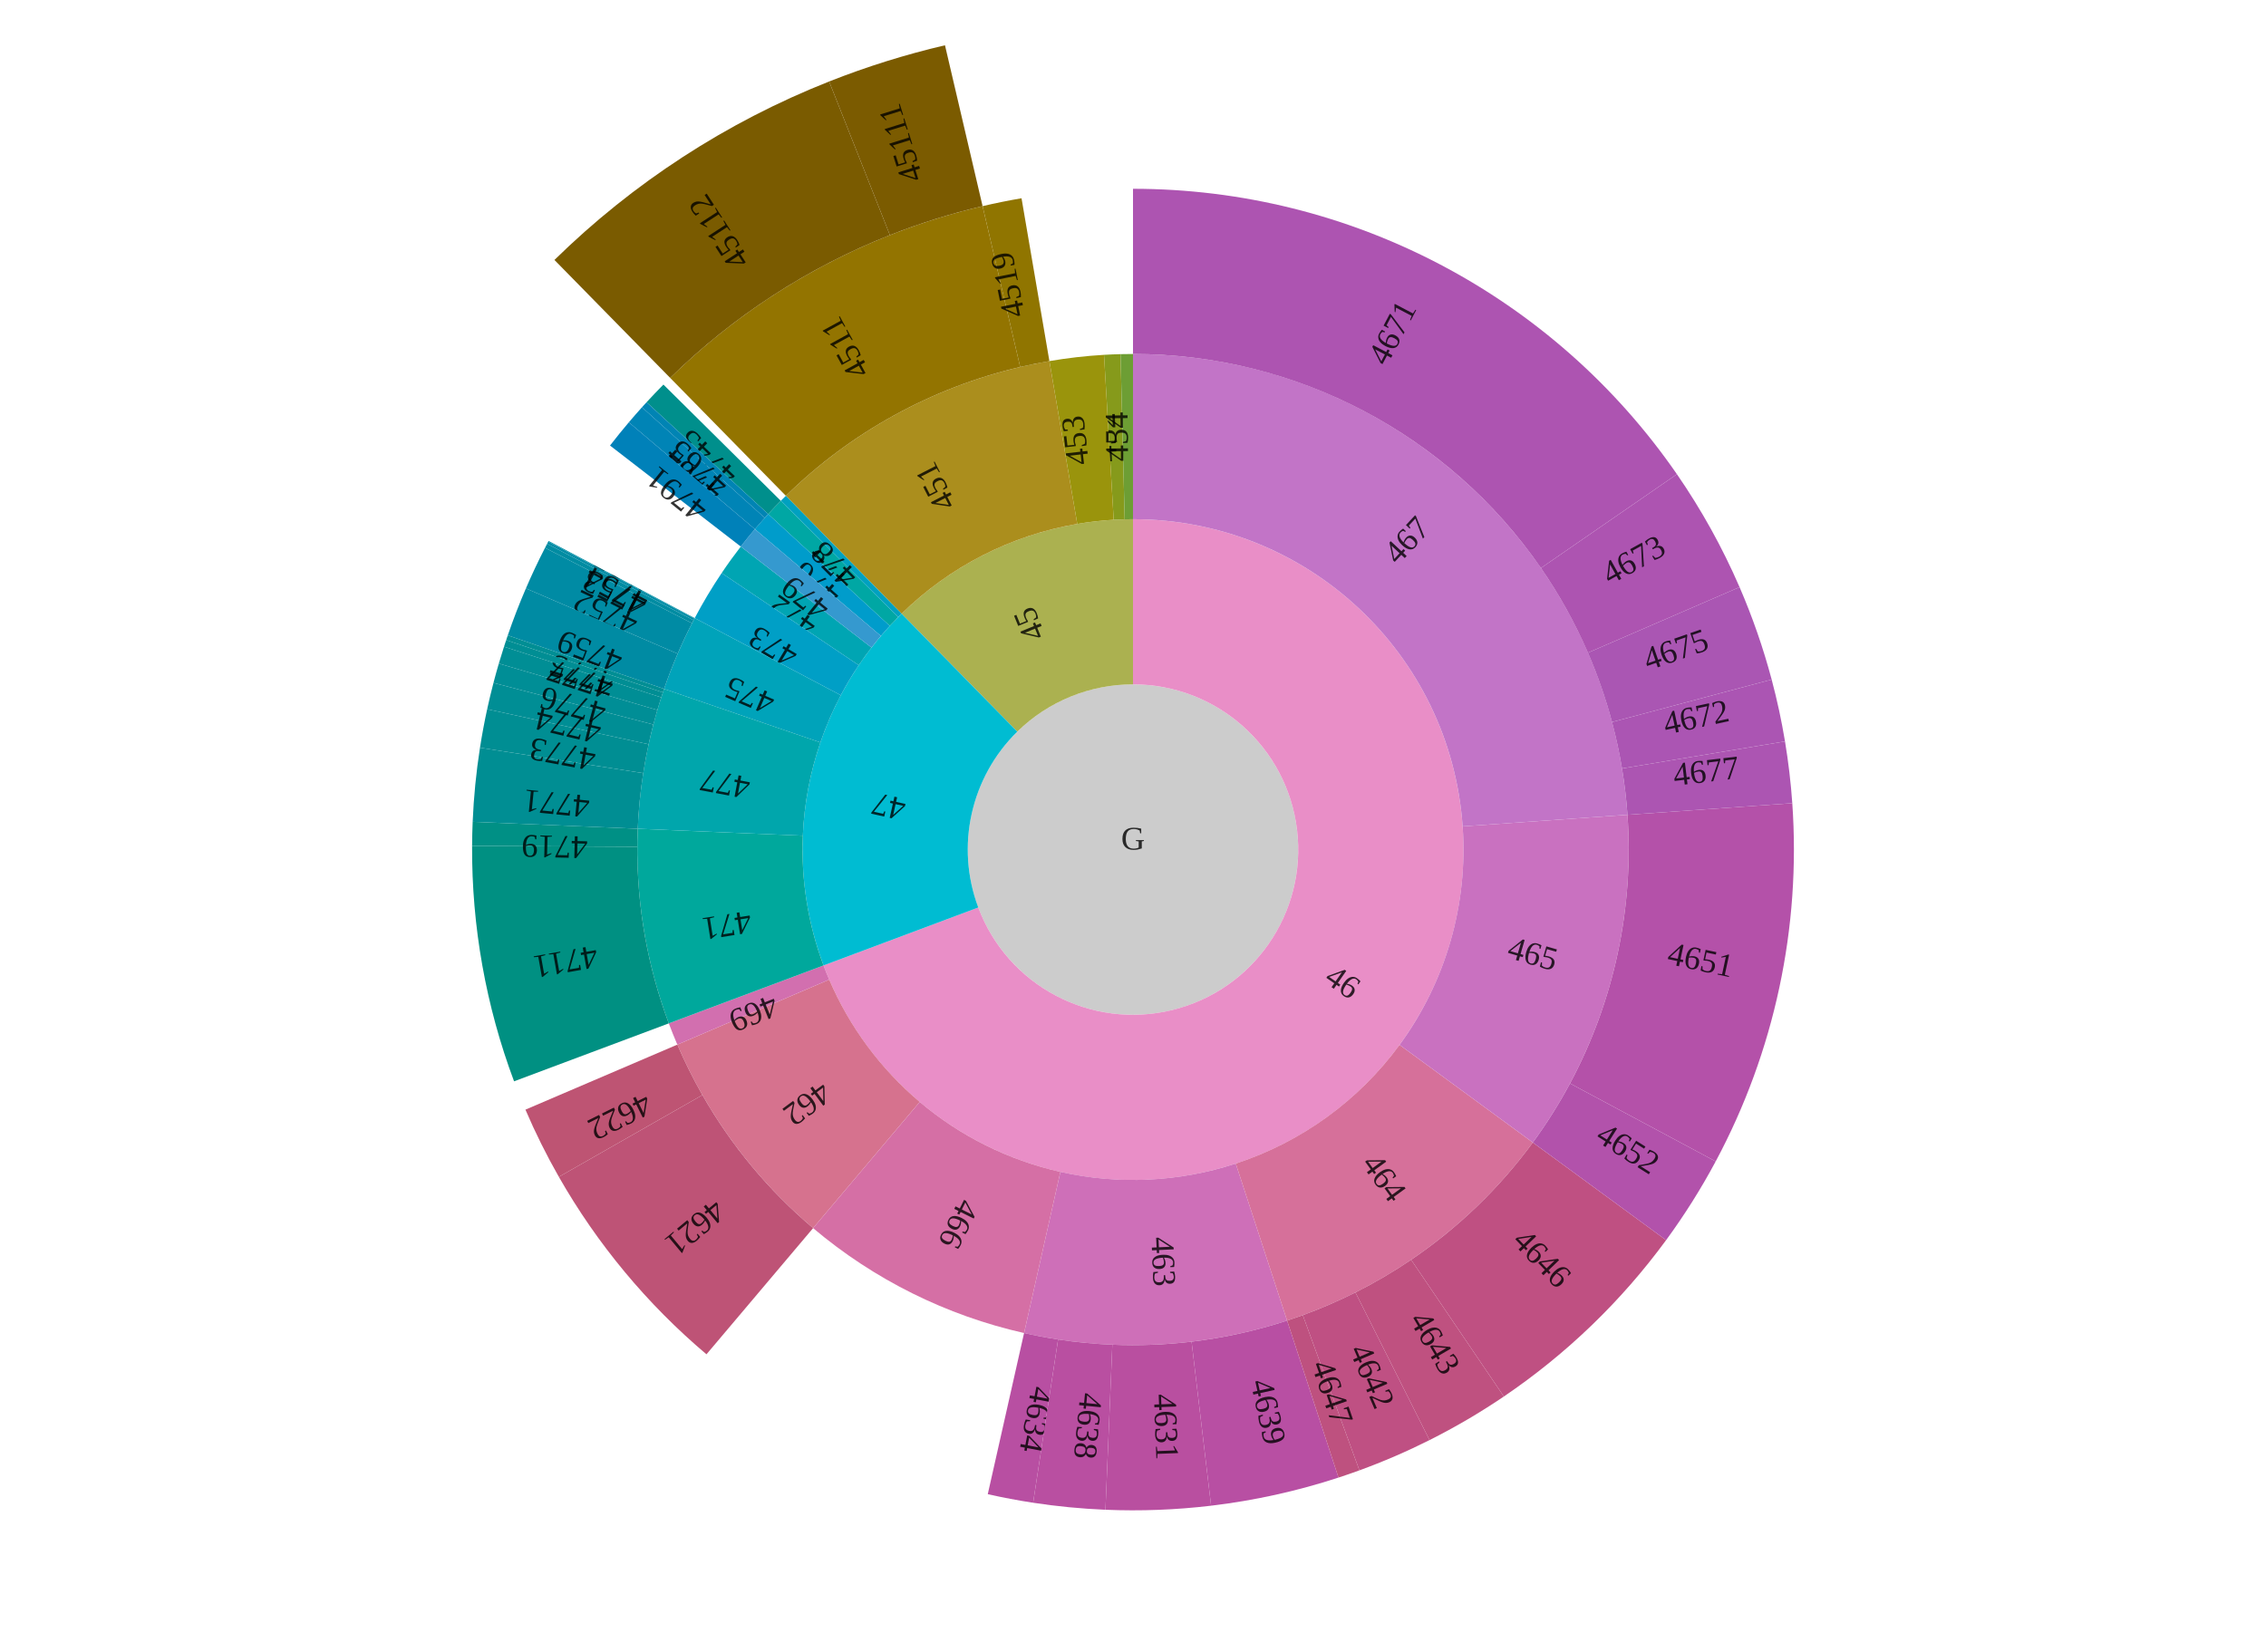
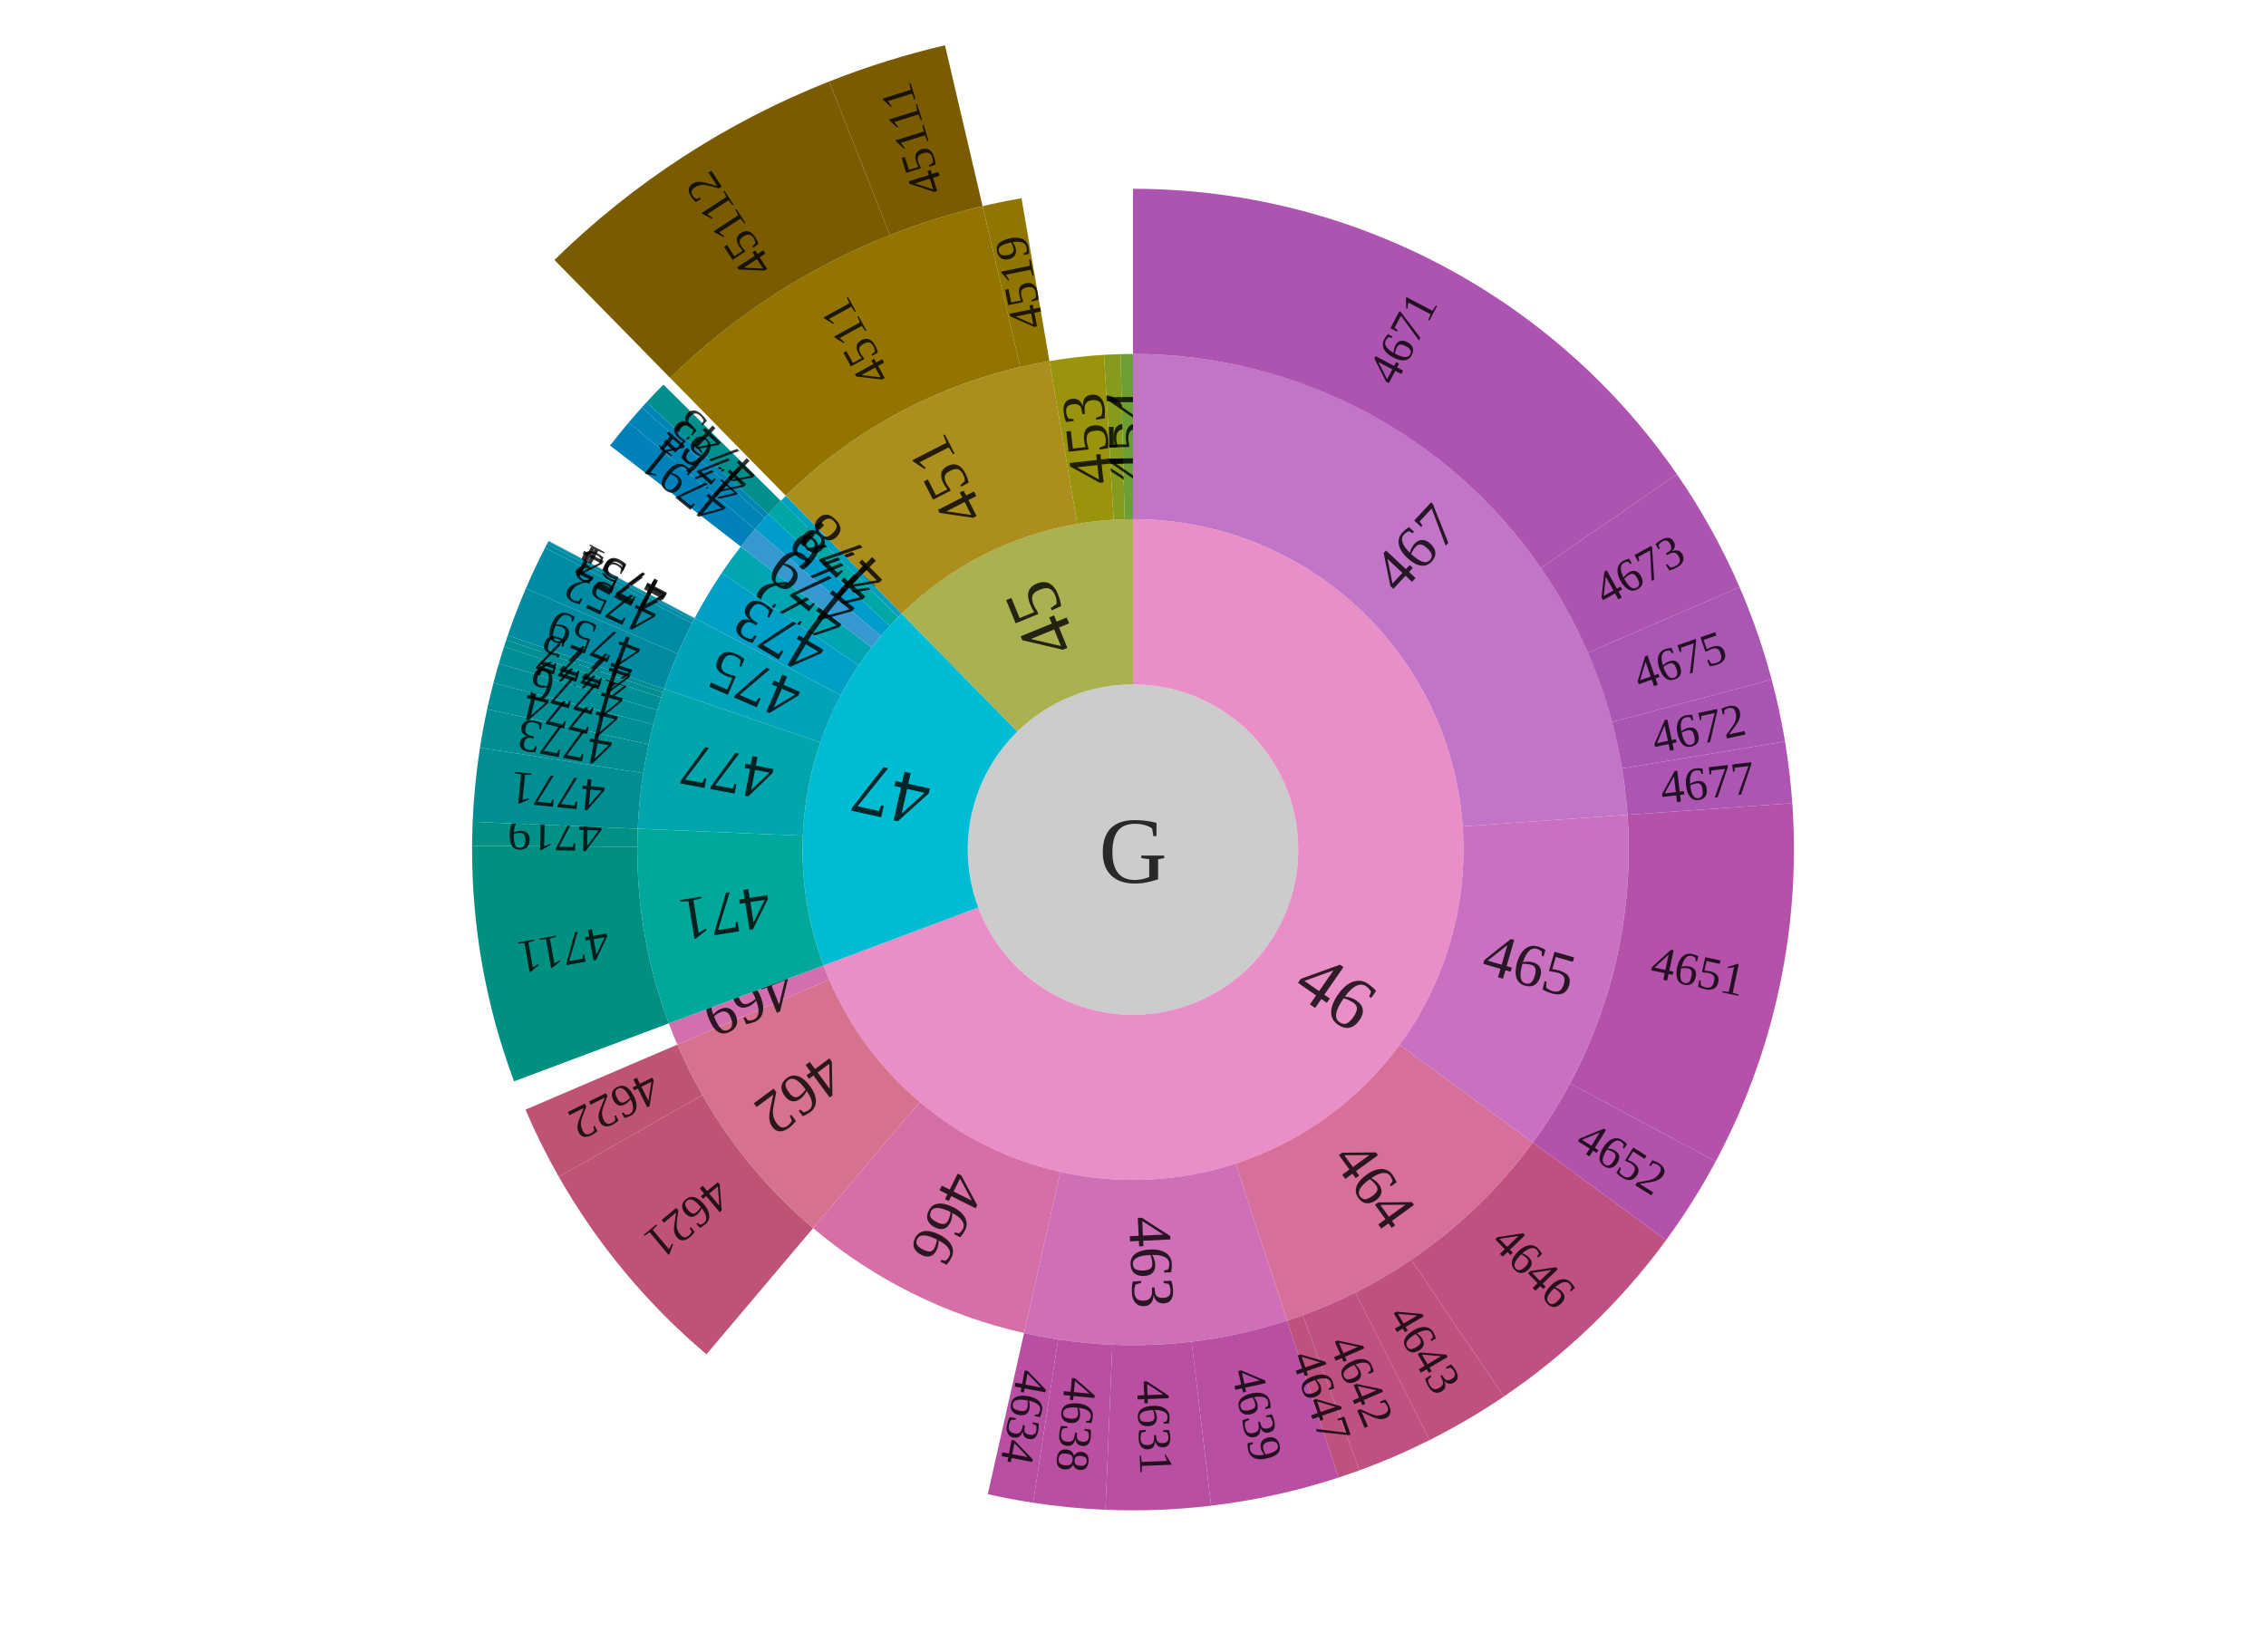
<svg width="960" height="700">
  <g transform="translate(480,360)">
    <g>
      <path d="M0,70A70,70 0 1,1 0,-70A70,70 0 1,1 0,70Z" style="fill: rgb(204, 204, 204);" />
-       <text x="0" fill-opacity="0.8" font-size="14" style="text-anchor: middle;">G</text>
+       <text x="0" dy=".35em" fill-opacity="0.8" font-size="40" style="text-anchor: middle;">G</text>
    </g>
    <g>
      <path d="M-98.042,-99.938A140,140 0 0,1 -2.5717582782094416e-14,-140L-1.2858791391047208e-14,-70A70,70 0 0,0 -49.021,-49.969Z" style="fill: rgb(171, 177, 80);" />
-       <text x="105" fill-opacity="0.8" font-size="14" style="text-anchor: middle;" transform="rotate(247.7743)">45</text>
+       <text x="105" dy=".35em" fill-opacity="0.8" font-size="32" style="text-anchor: middle;" transform="rotate(247.7743)">45</text>
    </g>
    <g>
      <path d="M-147.064,-149.908A210,210 0 0,1 -35.42,-206.991L-23.614,-137.994A140,140 0 0,0 -98.042,-99.938Z" style="fill: rgb(171, 142, 29);" />
-       <text x="175" fill-opacity="0.8" font-size="14" style="text-anchor: middle;" transform="rotate(242.9191)">451</text>
+       <text x="175" dy=".35em" fill-opacity="0.8" font-size="26" style="text-anchor: middle;" transform="rotate(242.9191)">451</text>
    </g>
    <g>
      <path d="M-196.085,-199.877A280,280 0 0,1 -63.726,-272.652L-47.795,-204.489A210,210 0 0,0 -147.064,-149.908Z" style="fill: rgb(147, 116, 0);" />
-       <text x="245" fill-opacity="0.8" font-size="14" style="text-anchor: middle;" transform="rotate(241.1966)">4511</text>
+       <text x="245" dy=".35em" fill-opacity="0.8" font-size="20" style="text-anchor: middle;" transform="rotate(241.1966)">4511</text>
    </g>
    <g>
      <path d="M-128.73,-325.467A350,350 0 0,1 -79.658,-340.815L-63.726,-272.652A280,280 0 0,0 -102.984,-260.373Z" style="fill: rgb(123, 91, 0);" />
-       <text x="315" fill-opacity="0.8" font-size="14" style="text-anchor: middle;" transform="rotate(252.6322)">45111</text>
+       <text x="315" dy=".35em" fill-opacity="0.8" font-size="20" style="text-anchor: middle;" transform="rotate(252.6322)">45111</text>
    </g>
    <g>
      <path d="M-245.106,-249.846A350,350 0 0,1 -128.73,-325.467L-102.984,-260.373A280,280 0 0,0 -196.085,-199.877Z" style="fill: rgb(122, 91, 0);" />
-       <text x="315" fill-opacity="0.8" font-size="14" style="text-anchor: middle;" transform="rotate(236.9843)">45112</text>
+       <text x="315" dy=".35em" fill-opacity="0.8" font-size="20" style="text-anchor: middle;" transform="rotate(236.9843)">45112</text>
    </g>
    <g>
      <path d="M-63.726,-272.652A280,280 0 0,1 -47.227,-275.988L-35.42,-206.991A210,210 0 0,0 -47.795,-204.489Z" style="fill: rgb(144, 117, 0);" />
-       <text x="245" fill-opacity="0.8" font-size="14" style="text-anchor: middle;" transform="rotate(258.567)">4519</text>
+       <text x="245" dy=".35em" fill-opacity="0.8" font-size="20" style="text-anchor: middle;" transform="rotate(258.567)">4519</text>
    </g>
    <g>
      <path d="M-12.276,-209.641A210,210 0 0,1 -5.284,-209.934L-3.523,-139.956A140,140 0 0,0 -8.184,-139.761Z" style="fill: rgb(134, 154, 27);" />
-       <text x="175" fill-opacity="0.8" font-size="14" style="text-anchor: middle;" transform="rotate(267.6035)">452</text>
+       <text x="175" dy=".35em" fill-opacity="0.8" font-size="26" style="text-anchor: middle;" transform="rotate(267.6035)">452</text>
    </g>
    <g>
      <path d="M-35.42,-206.991A210,210 0 0,1 -12.276,-209.641L-8.184,-139.761A140,140 0 0,0 -23.614,-137.994Z" style="fill: rgb(154, 148, 12);" />
-       <text x="175" fill-opacity="0.8" font-size="14" style="text-anchor: middle;" transform="rotate(263.4692)">453</text>
+       <text x="175" dy=".35em" fill-opacity="0.8" font-size="26" style="text-anchor: middle;" transform="rotate(263.4692)">453</text>
    </g>
    <g>
      <path d="M-5.284,-209.934A210,210 0 0,1 -4.116113104471943e-13,-210L-2.744075402981295e-13,-140A140,140 0 0,0 -3.523,-139.956Z" style="fill: rgb(109, 158, 52);" />
-       <text x="175" fill-opacity="0.8" font-size="14" style="text-anchor: middle;" transform="rotate(269.279)">454</text>
+       <text x="175" dy=".35em" fill-opacity="0.8" font-size="26" style="text-anchor: middle;" transform="rotate(269.279)">454</text>
    </g>
    <g>
      <path d="M8.572527594031473e-15,-140A140,140 0 1,1 -131.107,49.102L-65.553,24.551A70,70 0 1,0 4.2862637970157365e-15,-70Z" style="fill: rgb(233, 142, 199);" />
-       <text x="105" fill-opacity="0.8" font-size="14" style="text-anchor: middle;" transform="rotate(34.73399)">46</text>
+       <text x="105" dy=".35em" fill-opacity="0.8" font-size="32" style="text-anchor: middle;" transform="rotate(34.73399)">46</text>
    </g>
    <g>
      <path d="M-135.528,160.413A210,210 0 0,1 -193.048,82.659L-128.699,55.106A140,140 0 0,0 -90.352,106.942Z" style="fill: rgb(214, 114, 142);" />
-       <text x="175" fill-opacity="0.8" font-size="14" style="text-anchor: middle;" transform="rotate(143.507)">462</text>
+       <text x="175" dy=".35em" fill-opacity="0.8" font-size="26" style="text-anchor: middle;" transform="rotate(143.507)">462</text>
    </g>
    <g>
      <path d="M-180.704,213.883A280,280 0 0,1 -243.236,138.695L-182.427,104.021A210,210 0 0,0 -135.528,160.413Z" style="fill: rgb(190, 83, 118);" />
-       <text x="245" fill-opacity="0.8" font-size="14" style="text-anchor: middle;" transform="rotate(140.2507)">4621</text>
+       <text x="245" dy=".35em" fill-opacity="0.8" font-size="20" style="text-anchor: middle;" transform="rotate(140.2507)">4621</text>
    </g>
    <g>
      <path d="M-243.236,138.695A280,280 0 0,1 -257.397,110.211L-193.048,82.659A210,210 0 0,0 -182.427,104.021Z" style="fill: rgb(190, 84, 115);" />
-       <text x="245" fill-opacity="0.8" font-size="14" style="text-anchor: middle;" transform="rotate(153.5643)">4622</text>
+       <text x="245" dy=".35em" fill-opacity="0.8" font-size="20" style="text-anchor: middle;" transform="rotate(153.5643)">4622</text>
    </g>
    <g>
      <path d="M65.292,199.592A210,210 0 0,1 -46.146,204.867L-30.764,136.578A140,140 0 0,0 43.528,133.061Z" style="fill: rgb(206, 111, 184);" />
-       <text x="175" fill-opacity="0.8" font-size="14" style="text-anchor: middle;" transform="rotate(87.28975)">463</text>
+       <text x="175" dy=".35em" fill-opacity="0.8" font-size="26" style="text-anchor: middle;" transform="rotate(87.28975)">463</text>
    </g>
    <g>
      <path d="M33.084,278.039A280,280 0 0,1 -11.675,279.756L-8.756,209.817A210,210 0 0,0 24.813,208.529Z" style="fill: rgb(185, 79, 160);" />
-       <text x="245" fill-opacity="0.8" font-size="14" style="text-anchor: middle;" transform="rotate(87.80202)">4631</text>
+       <text x="245" dy=".35em" fill-opacity="0.8" font-size="20" style="text-anchor: middle;" transform="rotate(87.80202)">4631</text>
    </g>
    <g>
      <path d="M-42.316,276.784A280,280 0 0,1 -61.528,273.156L-46.146,204.867A210,210 0 0,0 -31.737,207.588Z" style="fill: rgb(184, 79, 162);" />
-       <text x="245" fill-opacity="0.8" font-size="14" style="text-anchor: middle;" transform="rotate(100.6931)">4634</text>
+       <text x="245" dy=".35em" fill-opacity="0.8" font-size="20" style="text-anchor: middle;" transform="rotate(100.6931)">4634</text>
    </g>
    <g>
      <path d="M-11.675,279.756A280,280 0 0,1 -42.316,276.784L-31.737,207.588A210,210 0 0,0 -8.756,209.817Z" style="fill: rgb(185, 79, 161);" />
-       <text x="245" fill-opacity="0.8" font-size="14" style="text-anchor: middle;" transform="rotate(95.54105)">4638</text>
+       <text x="245" dy=".35em" fill-opacity="0.8" font-size="20" style="text-anchor: middle;" transform="rotate(95.54105)">4638</text>
    </g>
    <g>
      <path d="M87.056,266.123A280,280 0 0,1 33.084,278.039L24.813,208.529A210,210 0 0,0 65.292,199.592Z" style="fill: rgb(184, 79, 163);" />
-       <text x="245" fill-opacity="0.8" font-size="14" style="text-anchor: middle;" transform="rotate(77.54993)">4639</text>
+       <text x="245" dy=".35em" fill-opacity="0.8" font-size="20" style="text-anchor: middle;" transform="rotate(77.54993)">4639</text>
    </g>
    <g>
      <path d="M169.386,124.131A210,210 0 0,1 65.292,199.592L43.528,133.061A140,140 0 0,0 112.924,82.754Z" style="fill: rgb(214, 112, 154);" />
-       <text x="175" fill-opacity="0.8" font-size="14" style="text-anchor: middle;" transform="rotate(54.06031)">464</text>
+       <text x="175" dy=".35em" fill-opacity="0.8" font-size="26" style="text-anchor: middle;" transform="rotate(54.06031)">464</text>
    </g>
    <g>
      <path d="M125.64,250.229A280,280 0 0,1 95.918,263.059L71.938,197.294A210,210 0 0,0 94.23,187.672Z" style="fill: rgb(191, 80, 131);" />
-       <text x="245" fill-opacity="0.8" font-size="14" style="text-anchor: middle;" transform="rotate(66.65288)">4642</text>
+       <text x="245" dy=".35em" fill-opacity="0.8" font-size="20" style="text-anchor: middle;" transform="rotate(66.65288)">4642</text>
    </g>
    <g>
      <path d="M157.117,231.763A280,280 0 0,1 125.64,250.229L94.23,187.672A210,210 0 0,0 117.838,173.823Z" style="fill: rgb(191, 81, 128);" />
-       <text x="245" fill-opacity="0.8" font-size="14" style="text-anchor: middle;" transform="rotate(59.60238)">4643</text>
+       <text x="245" dy=".35em" fill-opacity="0.8" font-size="20" style="text-anchor: middle;" transform="rotate(59.60238)">4643</text>
    </g>
    <g>
      <path d="M225.848,165.508A280,280 0 0,1 157.117,231.763L117.838,173.823A210,210 0 0,0 169.386,124.131Z" style="fill: rgb(191, 80, 130);" />
-       <text x="245" fill-opacity="0.8" font-size="14" style="text-anchor: middle;" transform="rotate(46.05045)">4646</text>
+       <text x="245" dy=".35em" fill-opacity="0.8" font-size="20" style="text-anchor: middle;" transform="rotate(46.05045)">4646</text>
    </g>
    <g>
      <path d="M95.918,263.059A280,280 0 0,1 87.056,266.123L65.292,199.592A210,210 0 0,0 71.938,197.294Z" style="fill: rgb(190, 81, 127);" />
-       <text x="245" fill-opacity="0.8" font-size="14" style="text-anchor: middle;" transform="rotate(70.92627)">4647</text>
+       <text x="245" dy=".35em" fill-opacity="0.8" font-size="20" style="text-anchor: middle;" transform="rotate(70.92627)">4647</text>
    </g>
    <g>
      <path d="M209.483,-14.73A210,210 0 0,1 169.386,124.131L112.924,82.754A140,140 0 0,0 139.655,-9.82Z" style="fill: rgb(201, 113, 192);" />
-       <text x="175" fill-opacity="0.8" font-size="14" style="text-anchor: middle;" transform="rotate(16.10634)">465</text>
+       <text x="175" dy=".35em" fill-opacity="0.8" font-size="26" style="text-anchor: middle;" transform="rotate(16.10634)">465</text>
    </g>
    <g>
      <path d="M279.31,-19.641A280,280 0 0,1 246.857,132.143L185.142,99.107A210,210 0 0,0 209.483,-14.73Z" style="fill: rgb(180, 81, 169);" />
-       <text x="245" fill-opacity="0.8" font-size="14" style="text-anchor: middle;" transform="rotate(12.06899)">4651</text>
+       <text x="245" dy=".35em" fill-opacity="0.8" font-size="20" style="text-anchor: middle;" transform="rotate(12.06899)">4651</text>
    </g>
    <g>
      <path d="M246.857,132.143A280,280 0 0,1 225.848,165.508L169.386,124.131A210,210 0 0,0 185.142,99.107Z" style="fill: rgb(178, 82, 171);" />
-       <text x="245" fill-opacity="0.8" font-size="14" style="text-anchor: middle;" transform="rotate(32.19765)">4652</text>
+       <text x="245" dy=".35em" fill-opacity="0.8" font-size="20" style="text-anchor: middle;" transform="rotate(32.19765)">4652</text>
    </g>
    <g>
      <path d="M-46.146,204.867A210,210 0 0,1 -135.528,160.413L-90.352,106.942A140,140 0 0,0 -30.764,136.578Z" style="fill: rgb(213, 111, 165);" />
-       <text x="175" fill-opacity="0.8" font-size="14" style="text-anchor: middle;" transform="rotate(116.4437)">466</text>
+       <text x="175" dy=".35em" fill-opacity="0.8" font-size="26" style="text-anchor: middle;" transform="rotate(116.4437)">466</text>
    </g>
    <g>
      <path d="M1.2858791391047211e-14,-210A210,210 0 0,1 209.483,-14.73L139.655,-9.82A140,140 0 0,0 8.572527594031473e-15,-140Z" style="fill: rgb(194, 116, 199);" />
-       <text x="175" fill-opacity="0.8" font-size="14" style="text-anchor: middle;" transform="rotate(-47.01116)">467</text>
+       <text x="175" dy=".35em" fill-opacity="0.8" font-size="26" style="text-anchor: middle;" transform="rotate(-47.01116)">467</text>
    </g>
    <g>
      <path d="M1.7145055188062946e-14,-280A280,280 0 0,1 230.434,-159.06L172.826,-119.295A210,210 0 0,0 1.2858791391047211e-14,-210Z" style="fill: rgb(173, 84, 177);" />
-       <text x="245" fill-opacity="0.8" font-size="14" style="text-anchor: middle;" transform="rotate(-62.3079)">4671</text>
+       <text x="245" dy=".35em" fill-opacity="0.8" font-size="20" style="text-anchor: middle;" transform="rotate(-62.3079)">4671</text>
    </g>
    <g>
      <path d="M270.575,-72.038A280,280 0 0,1 276.224,-45.827L207.168,-34.37A210,210 0 0,0 202.931,-54.028Z" style="fill: rgb(171, 85, 179);" />
-       <text x="245" fill-opacity="0.8" font-size="14" style="text-anchor: middle;" transform="rotate(-12.16422)">4672</text>
+       <text x="245" dy=".35em" fill-opacity="0.8" font-size="20" style="text-anchor: middle;" transform="rotate(-12.16422)">4672</text>
    </g>
    <g>
      <path d="M230.434,-159.06A280,280 0 0,1 256.969,-111.207L192.727,-83.405A210,210 0 0,0 172.826,-119.295Z" style="fill: rgb(173, 84, 177);" />
-       <text x="245" fill-opacity="0.8" font-size="14" style="text-anchor: middle;" transform="rotate(-29.00856)">4673</text>
+       <text x="245" dy=".35em" fill-opacity="0.8" font-size="20" style="text-anchor: middle;" transform="rotate(-29.00856)">4673</text>
    </g>
    <g>
      <path d="M256.969,-111.207A280,280 0 0,1 270.575,-72.038L202.931,-54.028A210,210 0 0,0 192.727,-83.405Z" style="fill: rgb(170, 86, 179);" />
-       <text x="245" fill-opacity="0.8" font-size="14" style="text-anchor: middle;" transform="rotate(-19.15495)">4675</text>
+       <text x="245" dy=".35em" fill-opacity="0.8" font-size="20" style="text-anchor: middle;" transform="rotate(-19.15495)">4675</text>
    </g>
    <g>
      <path d="M276.224,-45.827A280,280 0 0,1 279.31,-19.641L209.483,-14.73A210,210 0 0,0 207.168,-34.37Z" style="fill: rgb(172, 85, 178);" />
-       <text x="245" fill-opacity="0.8" font-size="14" style="text-anchor: middle;" transform="rotate(-6.72109)">4677</text>
+       <text x="245" dy=".35em" fill-opacity="0.8" font-size="20" style="text-anchor: middle;" transform="rotate(-6.72109)">4677</text>
    </g>
    <g>
      <path d="M-193.048,82.659A210,210 0 0,1 -196.66,73.653L-131.107,49.102A140,140 0 0,0 -128.699,55.106Z" style="fill: rgb(210, 111, 175);" />
-       <text x="175" fill-opacity="0.8" font-size="14" style="text-anchor: middle;" transform="rotate(158.1443)">469</text>
+       <text x="175" dy=".35em" fill-opacity="0.8" font-size="26" style="text-anchor: middle;" transform="rotate(158.1443)">469</text>
    </g>
    <g>
      <path d="M-131.107,49.102A140,140 0 0,1 -98.042,-99.938L-49.021,-49.969A70,70 0 0,0 -65.553,24.551Z" style="fill: rgb(0, 188, 210);" />
-       <text x="105" fill-opacity="0.8" font-size="14" style="text-anchor: middle;" transform="rotate(192.5083)">47</text>
+       <text x="105" dy=".35em" fill-opacity="0.8" font-size="32" style="text-anchor: middle;" transform="rotate(192.5083)">47</text>
    </g>
    <g>
      <path d="M-196.66,73.653A210,210 0 0,1 -209.815,-8.819L-139.876,-5.879A140,140 0 0,0 -131.107,49.102Z" style="fill: rgb(0, 168, 156);" />
-       <text x="175" fill-opacity="0.8" font-size="14" style="text-anchor: middle;" transform="rotate(170.9374)">471</text>
+       <text x="175" dy=".35em" fill-opacity="0.8" font-size="26" style="text-anchor: middle;" transform="rotate(170.9374)">471</text>
    </g>
    <g>
      <path d="M-262.213,98.205A280,280 0 0,1 -279.996,-1.57L-209.997,-1.178A210,210 0 0,0 -196.66,73.653Z" style="fill: rgb(0, 144, 130);" />
-       <text x="245" fill-opacity="0.8" font-size="14" style="text-anchor: middle;" transform="rotate(169.8946)">4711</text>
+       <text x="245" dy=".35em" fill-opacity="0.8" font-size="20" style="text-anchor: middle;" transform="rotate(169.8946)">4711</text>
    </g>
    <g>
      <path d="M-279.996,-1.57A280,280 0 0,1 -279.753,-11.759L-209.815,-8.819A210,210 0 0,0 -209.997,-1.178Z" style="fill: rgb(0, 144, 133);" />
-       <text x="245" fill-opacity="0.8" font-size="14" style="text-anchor: middle;" transform="rotate(181.3641)">4719</text>
+       <text x="245" dy=".35em" fill-opacity="0.8" font-size="20" style="text-anchor: middle;" transform="rotate(181.3641)">4719</text>
    </g>
    <g>
      <path d="M-174.275,-117.167A210,210 0 0,1 -166.172,-128.402L-110.781,-85.601A140,140 0 0,0 -116.183,-78.112Z" style="fill: rgb(0, 165, 179);" />
-       <text x="175" fill-opacity="0.8" font-size="14" style="text-anchor: middle;" transform="rotate(215.8034)">472</text>
+       <text x="175" dy=".35em" fill-opacity="0.8" font-size="26" style="text-anchor: middle;" transform="rotate(215.8034)">472</text>
    </g>
    <g>
      <path d="M-185.687,-98.083A210,210 0 0,1 -174.275,-117.167L-116.183,-78.112A140,140 0 0,0 -123.791,-65.389Z" style="fill: rgb(0, 159, 198);" />
-       <text x="175" fill-opacity="0.8" font-size="14" style="text-anchor: middle;" transform="rotate(210.8787)">473</text>
+       <text x="175" dy=".35em" fill-opacity="0.8" font-size="26" style="text-anchor: middle;" transform="rotate(210.8787)">473</text>
    </g>
    <g>
      <path d="M-154.56,-142.166A210,210 0 0,1 -149.206,-147.775L-99.471,-98.517A140,140 0 0,0 -103.04,-94.777Z" style="fill: rgb(0, 167, 164);" />
-       <text x="175" fill-opacity="0.8" font-size="14" style="text-anchor: middle;" transform="rotate(223.6661)">474</text>
+       <text x="175" dy=".35em" fill-opacity="0.8" font-size="26" style="text-anchor: middle;" transform="rotate(223.6661)">474</text>
    </g>
    <g>
      <path d="M-206.08,-189.554A280,280 0 0,1 -198.941,-197.034L-149.206,-147.775A210,210 0 0,0 -154.56,-142.166Z" style="fill: rgb(0, 143, 140);" />
-       <text x="245" fill-opacity="0.8" font-size="14" style="text-anchor: middle;" transform="rotate(223.6661)">4743</text>
+       <text x="245" dy=".35em" fill-opacity="0.8" font-size="20" style="text-anchor: middle;" transform="rotate(223.6661)">4743</text>
    </g>
    <g>
      <path d="M-198.659,-68.077A210,210 0 0,1 -185.687,-98.083L-123.791,-65.389A140,140 0 0,0 -132.44,-45.384Z" style="fill: rgb(0, 163, 186);" />
-       <text x="175" fill-opacity="0.8" font-size="14" style="text-anchor: middle;" transform="rotate(203.3797)">475</text>
+       <text x="175" dy=".35em" fill-opacity="0.8" font-size="26" style="text-anchor: middle;" transform="rotate(203.3797)">475</text>
    </g>
    <g>
      <path d="M-247.733,-130.492A280,280 0 0,1 -247.583,-130.778L-185.687,-98.083A210,210 0 0,0 -185.8,-97.869Z" style="fill: rgb(0, 140, 162);" />
-       <text x="245" fill-opacity="0.8" font-size="14" style="text-anchor: middle;" transform="rotate(207.8108)">4751</text>
+       <text x="245" dy=".35em" fill-opacity="0.8" font-size="20" style="text-anchor: middle;" transform="rotate(207.8108)">4751</text>
    </g>
    <g>
      <path d="M-257.205,-110.659A280,280 0 0,1 -249.099,-127.865L-186.824,-95.899A210,210 0 0,0 -192.904,-82.994Z" style="fill: rgb(0, 139, 164);" />
-       <text x="245" fill-opacity="0.8" font-size="14" style="text-anchor: middle;" transform="rotate(205.2255)">4752</text>
+       <text x="245" dy=".35em" fill-opacity="0.8" font-size="20" style="text-anchor: middle;" transform="rotate(205.2255)">4752</text>
    </g>
    <g>
      <path d="M-249.099,-127.865A280,280 0 0,1 -248.215,-129.574L-186.161,-97.181A210,210 0 0,0 -186.824,-95.899Z" style="fill: rgb(0, 140, 162);" />
-       <text x="245" fill-opacity="0.8" font-size="14" style="text-anchor: middle;" transform="rotate(207.3688)">4753</text>
+       <text x="245" dy=".35em" fill-opacity="0.8" font-size="20" style="text-anchor: middle;" transform="rotate(207.3688)">4753</text>
    </g>
    <g>
      <path d="M-248.215,-129.574A280,280 0 0,1 -247.733,-130.492L-185.8,-97.869A210,210 0 0,0 -186.161,-97.181Z" style="fill: rgb(0, 139, 165);" />
-       <text x="245" fill-opacity="0.8" font-size="14" style="text-anchor: middle;" transform="rotate(207.6717)">4754</text>
+       <text x="245" dy=".35em" fill-opacity="0.8" font-size="20" style="text-anchor: middle;" transform="rotate(207.6717)">4754</text>
    </g>
    <g>
      <path d="M-264.879,-90.769A280,280 0 0,1 -257.205,-110.659L-192.904,-82.994A210,210 0 0,0 -198.659,-68.077Z" style="fill: rgb(0, 139, 163);" />
-       <text x="245" fill-opacity="0.8" font-size="14" style="text-anchor: middle;" transform="rotate(201.0973)">4759</text>
+       <text x="245" dy=".35em" fill-opacity="0.8" font-size="20" style="text-anchor: middle;" transform="rotate(201.0973)">4759</text>
    </g>
    <g>
      <path d="M-160.196,-135.783A210,210 0 0,1 -154.56,-142.166L-103.04,-94.777A140,140 0 0,0 -106.798,-90.522Z" style="fill: rgb(0, 156, 203);" />
-       <text x="175" fill-opacity="0.8" font-size="14" style="text-anchor: middle;" transform="rotate(221.4465)">476</text>
+       <text x="175" dy=".35em" fill-opacity="0.8" font-size="26" style="text-anchor: middle;" transform="rotate(221.4465)">476</text>
    </g>
    <g>
      <path d="M-213.595,-181.045A280,280 0 0,1 -208.024,-187.419L-156.018,-140.564A210,210 0 0,0 -160.196,-135.783Z" style="fill: rgb(0, 132, 182);" />
-       <text x="245" fill-opacity="0.8" font-size="14" style="text-anchor: middle;" transform="rotate(221.151)">4764</text>
+       <text x="245" dy=".35em" fill-opacity="0.8" font-size="20" style="text-anchor: middle;" transform="rotate(221.151)">4764</text>
    </g>
    <g>
      <path d="M-208.024,-187.419A280,280 0 0,1 -206.08,-189.554L-154.56,-142.166A210,210 0 0,0 -156.018,-140.564Z" style="fill: rgb(0, 132, 180);" />
-       <text x="245" fill-opacity="0.8" font-size="14" style="text-anchor: middle;" transform="rotate(222.3126)">4765</text>
+       <text x="245" dy=".35em" fill-opacity="0.8" font-size="20" style="text-anchor: middle;" transform="rotate(222.3126)">4765</text>
    </g>
    <g>
      <path d="M-209.815,-8.819A210,210 0 0,1 -198.659,-68.077L-132.44,-45.384A140,140 0 0,0 -139.876,-5.879Z" style="fill: rgb(0, 166, 172);" />
-       <text x="175" fill-opacity="0.8" font-size="14" style="text-anchor: middle;" transform="rotate(190.6612)">477</text>
+       <text x="175" dy=".35em" fill-opacity="0.8" font-size="26" style="text-anchor: middle;" transform="rotate(190.6612)">477</text>
    </g>
    <g>
      <path d="M-279.753,-11.759A280,280 0 0,1 -276.652,-43.168L-207.489,-32.376A210,210 0 0,0 -209.815,-8.819Z" style="fill: rgb(0, 142, 147);" />
-       <text x="245" fill-opacity="0.8" font-size="14" style="text-anchor: middle;" transform="rotate(185.6378)">4771</text>
+       <text x="245" dy=".35em" fill-opacity="0.8" font-size="20" style="text-anchor: middle;" transform="rotate(185.6378)">4771</text>
    </g>
    <g>
      <path d="M-268.676,-78.823A280,280 0 0,1 -266.477,-85.965L-199.858,-64.473A210,210 0 0,0 -201.507,-59.118Z" style="fill: rgb(0, 142, 149);" />
-       <text x="245" fill-opacity="0.8" font-size="14" style="text-anchor: middle;" transform="rotate(197.115)">4772</text>
+       <text x="245" dy=".35em" fill-opacity="0.8" font-size="20" style="text-anchor: middle;" transform="rotate(197.115)">4772</text>
    </g>
    <g>
      <path d="M-276.652,-43.168A280,280 0 0,1 -273.61,-59.479L-205.207,-44.609A210,210 0 0,0 -207.489,-32.376Z" style="fill: rgb(0, 142, 147);" />
-       <text x="245" fill-opacity="0.8" font-size="14" style="text-anchor: middle;" transform="rotate(190.5666)">4773</text>
+       <text x="245" dy=".35em" fill-opacity="0.8" font-size="20" style="text-anchor: middle;" transform="rotate(190.5666)">4773</text>
    </g>
    <g>
      <path d="M-273.61,-59.479A280,280 0 0,1 -270.945,-70.63L-203.209,-52.973A210,210 0 0,0 -205.207,-44.609Z" style="fill: rgb(0, 142, 149);" />
-       <text x="245" fill-opacity="0.8" font-size="14" style="text-anchor: middle;" transform="rotate(193.4376)">4774</text>
+       <text x="245" dy=".35em" fill-opacity="0.8" font-size="20" style="text-anchor: middle;" transform="rotate(193.4376)">4774</text>
    </g>
    <g>
      <path d="M-265.557,-88.768A280,280 0 0,1 -264.879,-90.769L-198.659,-68.077A210,210 0 0,0 -199.167,-66.576Z" style="fill: rgb(0, 142, 148);" />
-       <text x="245" fill-opacity="0.8" font-size="14" style="text-anchor: middle;" transform="rotate(198.6994)">4775</text>
+       <text x="245" dy=".35em" fill-opacity="0.8" font-size="20" style="text-anchor: middle;" transform="rotate(198.6994)">4775</text>
    </g>
    <g>
      <path d="M-270.945,-70.63A280,280 0 0,1 -268.676,-78.823L-201.507,-59.118A210,210 0 0,0 -203.209,-52.973Z" style="fill: rgb(0, 142, 150);" />
-       <text x="245" fill-opacity="0.8" font-size="14" style="text-anchor: middle;" transform="rotate(195.4806)">4776</text>
+       <text x="245" dy=".35em" fill-opacity="0.8" font-size="20" style="text-anchor: middle;" transform="rotate(195.4806)">4776</text>
    </g>
    <g>
      <path d="M-266.477,-85.965A280,280 0 0,1 -265.557,-88.768L-199.167,-66.576A210,210 0 0,0 -199.858,-64.473Z" style="fill: rgb(0, 142, 148);" />
-       <text x="245" fill-opacity="0.8" font-size="14" style="text-anchor: middle;" transform="rotate(198.1814)">4777</text>
+       <text x="245" dy=".35em" fill-opacity="0.8" font-size="20" style="text-anchor: middle;" transform="rotate(198.1814)">4777</text>
    </g>
    <g>
      <path d="M-149.206,-147.775A210,210 0 0,1 -147.064,-149.908L-98.042,-99.938A140,140 0 0,0 -99.471,-98.517Z" style="fill: rgb(0, 161, 192);" />
-       <text x="175" fill-opacity="0.8" font-size="14" style="text-anchor: middle;" transform="rotate(225.1363)">478</text>
+       <text x="175" dy=".35em" fill-opacity="0.8" font-size="26" style="text-anchor: middle;" transform="rotate(225.1363)">478</text>
    </g>
    <g>
      <path d="M-166.172,-128.402A210,210 0 0,1 -160.196,-135.783L-106.798,-90.522A140,140 0 0,0 -110.781,-85.601Z" style="fill: rgb(53, 153, 207);" />
-       <text x="175" fill-opacity="0.8" font-size="14" style="text-anchor: middle;" transform="rotate(218.9891)">479</text>
+       <text x="175" dy=".35em" fill-opacity="0.8" font-size="26" style="text-anchor: middle;" transform="rotate(218.9891)">479</text>
    </g>
    <g>
      <path d="M-221.562,-171.202A280,280 0 0,1 -213.595,-181.045L-160.196,-135.783A210,210 0 0,0 -166.172,-128.402Z" style="fill: rgb(0, 129, 185);" />
-       <text x="245" fill-opacity="0.8" font-size="14" style="text-anchor: middle;" transform="rotate(218.9891)">4791</text>
+       <text x="245" dy=".35em" fill-opacity="0.8" font-size="20" style="text-anchor: middle;" transform="rotate(218.9891)">4791</text>
    </g>
  </g>
</svg>
